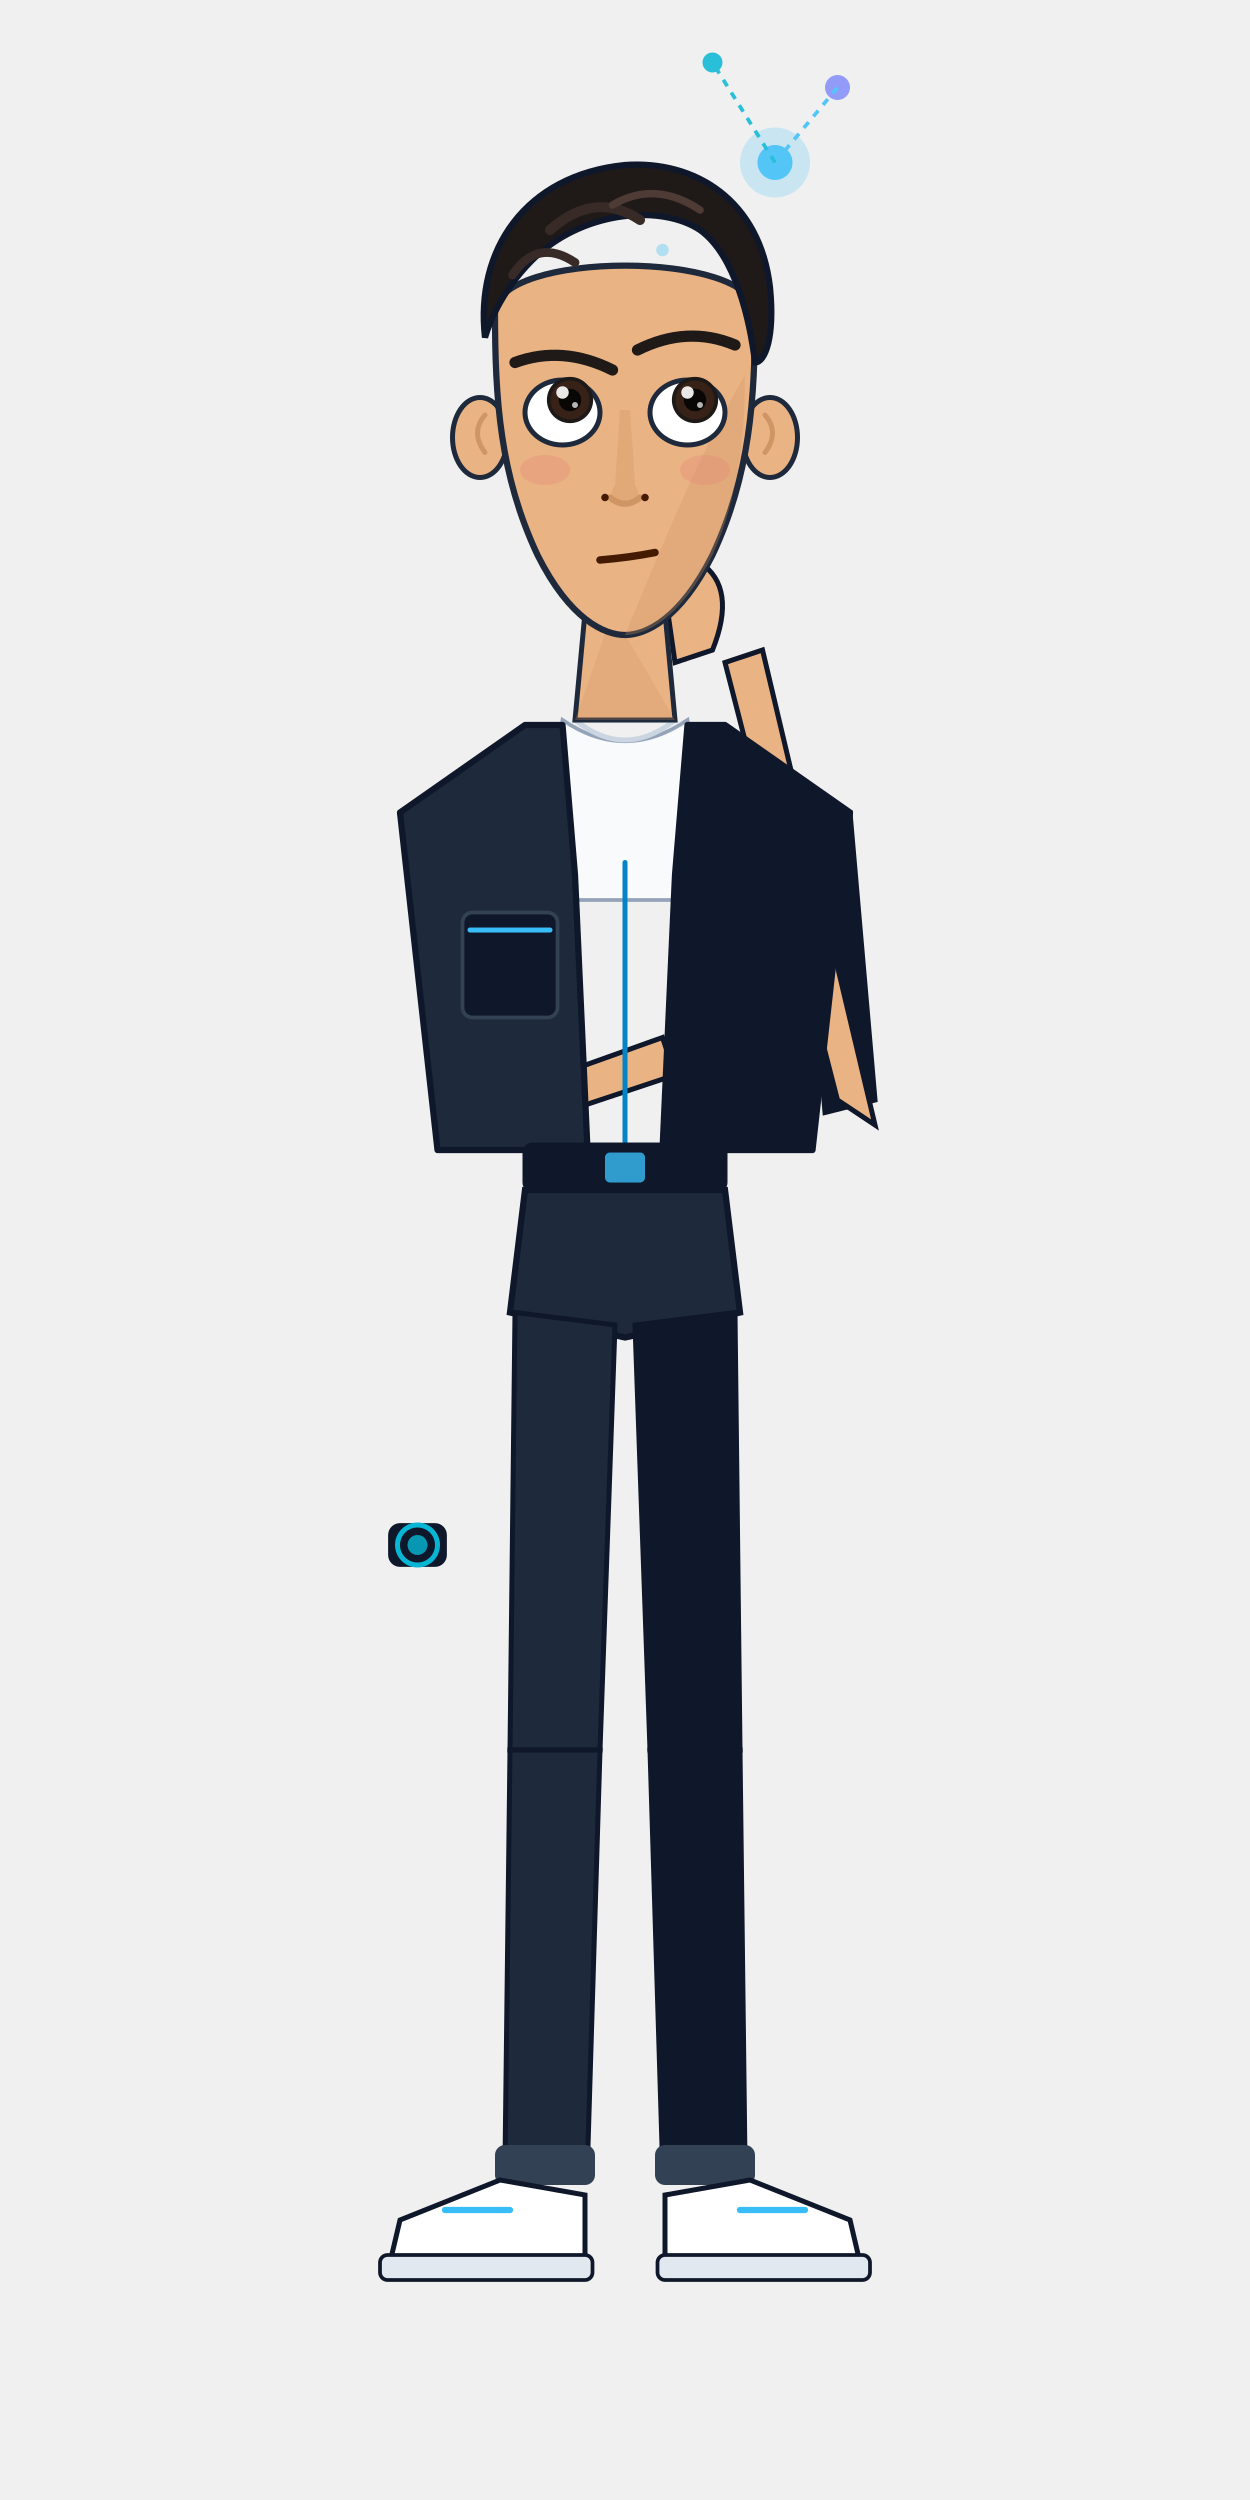
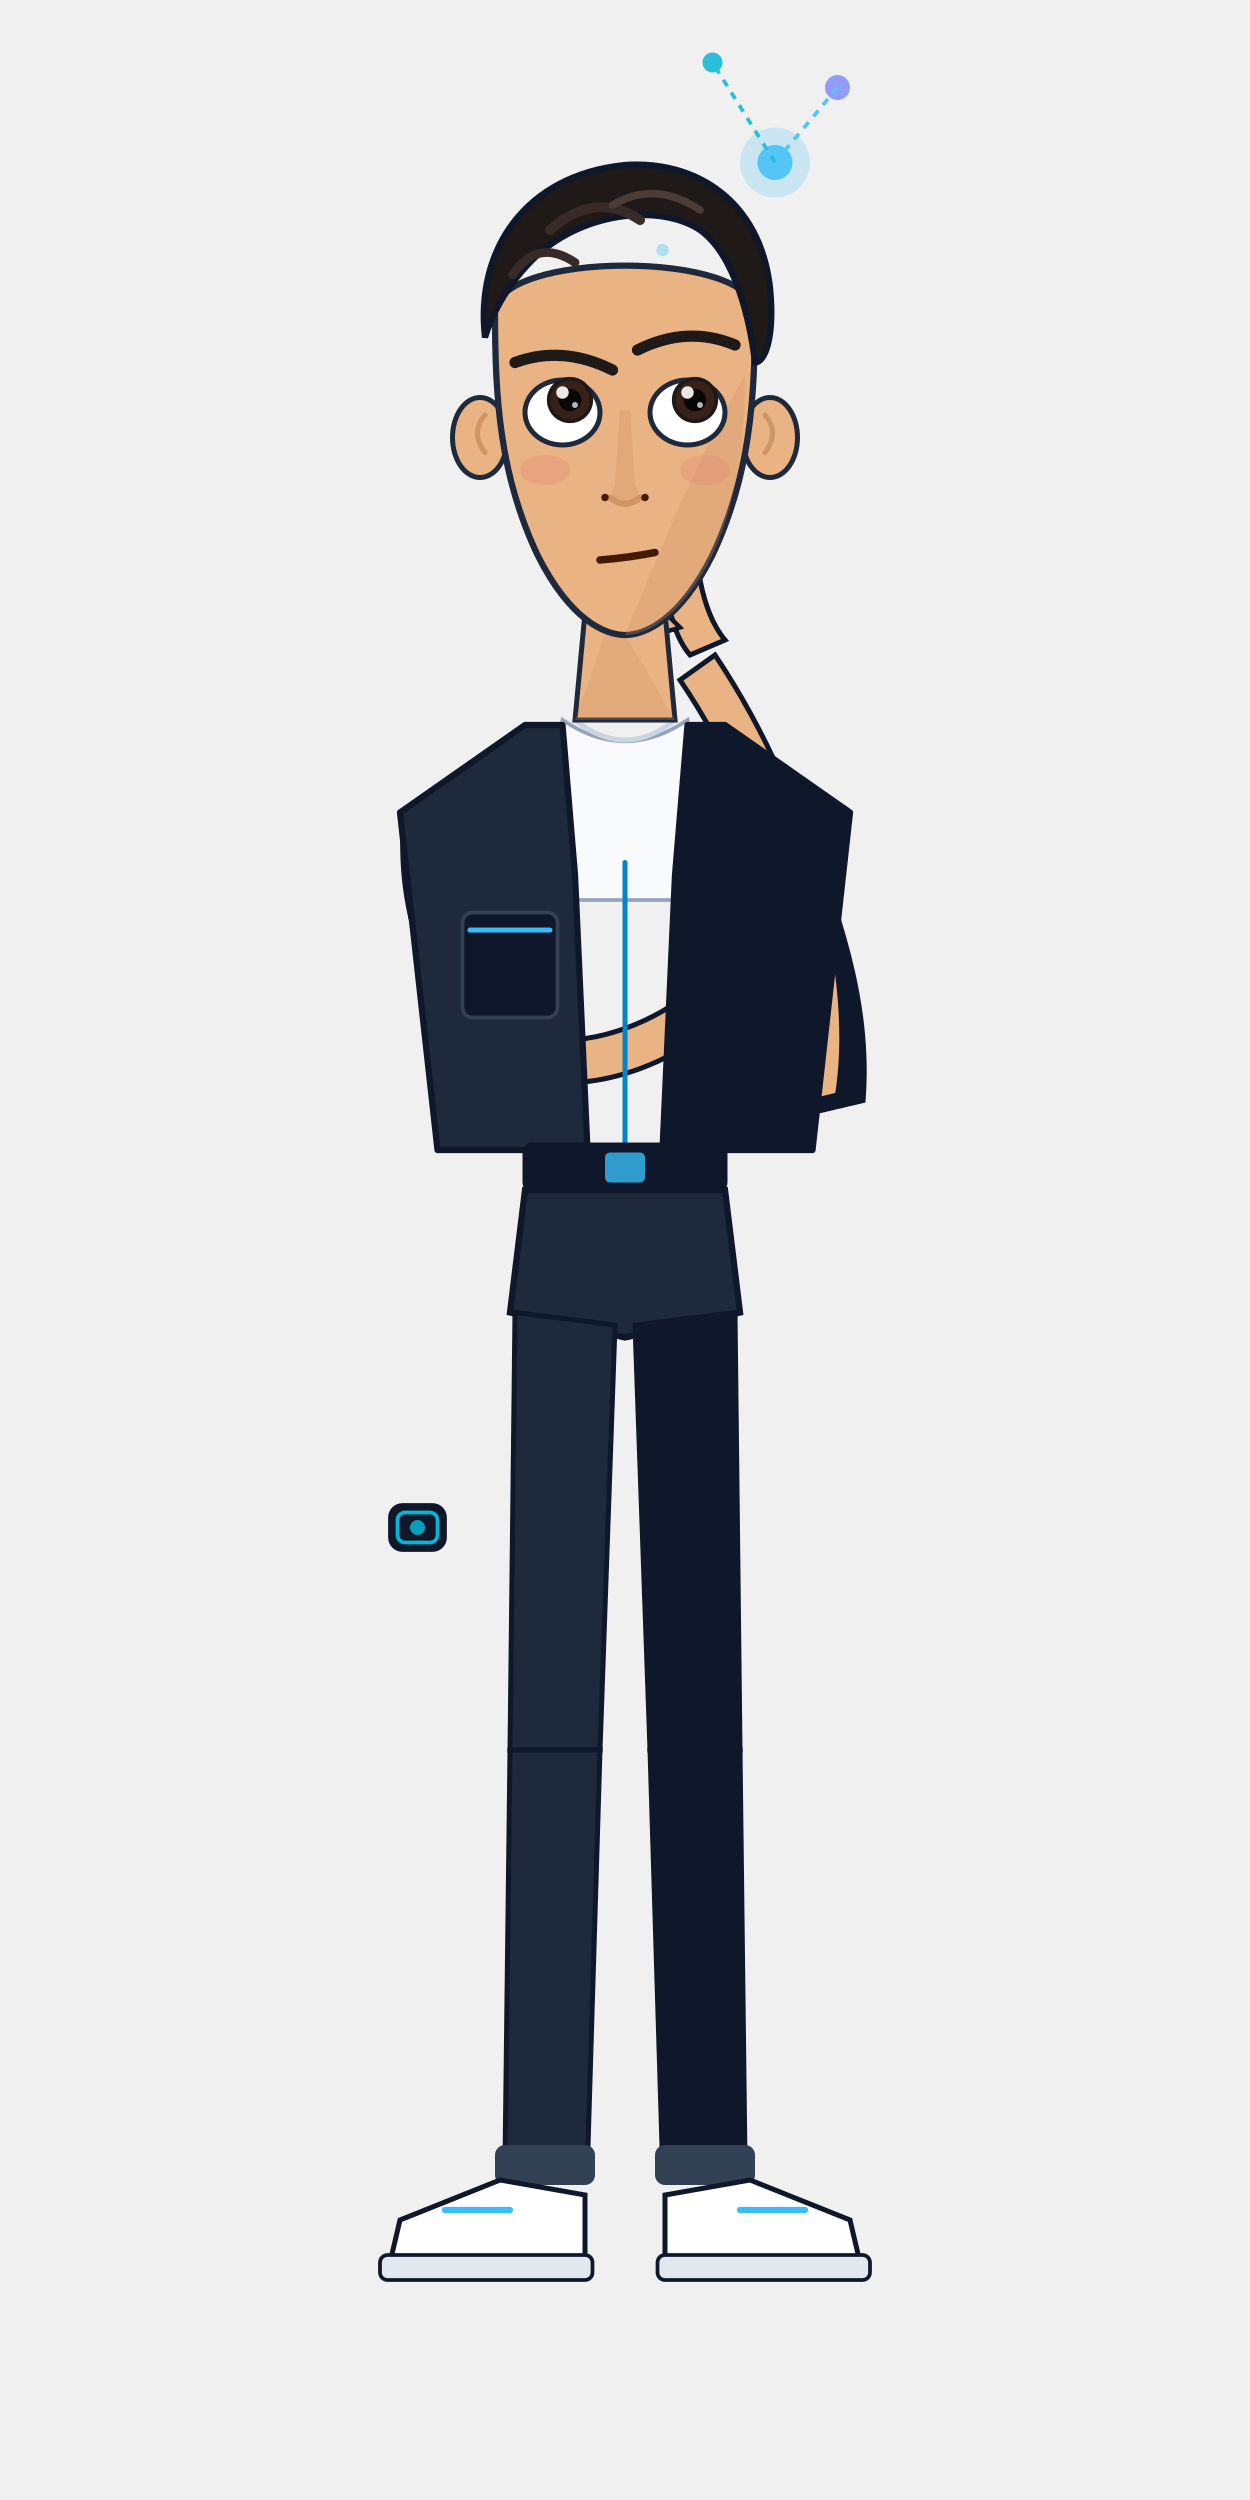
<svg xmlns="http://www.w3.org/2000/svg" viewBox="0 50 500 1000" width="500" height="1000">
  <g id="modern_character_root">
    <path d="M 210 526 L 290 526 L 296 575 L 250 585 L 204 575 Z" fill="#1e293b" stroke="#0f172a" stroke-width="2.5" />
    <path d="M 206 575 L 246 580 L 240 750 L 204 750 Z" fill="#1e293b" stroke="#0f172a" stroke-width="2" />
    <path d="M 204 750 L 240 750 L 235 915 L 202 915 Z" fill="#1e293b" stroke="#0f172a" stroke-width="2" />
    <rect x="198" y="908" width="40" height="16" rx="4" fill="#334155" />
    <path d="M 254 580 L 294 575 L 296 750 L 260 750 Z" fill="#0f172a" stroke="#0f172a" stroke-width="2" />
    <path d="M 260 750 L 296 750 L 298 915 L 265 915 Z" fill="#0f172a" stroke="#0f172a" stroke-width="2" />
    <rect x="262" y="908" width="40" height="16" rx="4" fill="#334155" />
    <path d="M 156 955 L 234 955 L 234 928 L 200 922 L 160 938 Z" fill="#ffffff" stroke="#0f172a" stroke-width="2" />
    <rect x="152" y="952" width="85" height="10" rx="3" fill="#e2e8f0" stroke="#0f172a" stroke-width="1.5" />
    <line x1="178" y1="934" x2="204" y2="934" stroke="#38bdf8" stroke-width="2.5" stroke-linecap="round" />
    <path d="M 266 955 L 344 955 L 340 938 L 300 922 L 266 928 Z" fill="#ffffff" stroke="#0f172a" stroke-width="2" />
    <rect x="263" y="952" width="85" height="10" rx="3" fill="#e2e8f0" stroke="#0f172a" stroke-width="1.5" />
    <line x1="296" y1="934" x2="322" y2="934" stroke="#38bdf8" stroke-width="2.5" stroke-linecap="round" />
-     <path d="M 165 375 L 185 375 L 210 490 L 190 495 Z" fill="#1e293b" stroke="#0f172a" stroke-width="2" />
-     <path d="M 195 490 L 210 500 L 270 480 L 265 465 Z" fill="#eab383" stroke="#0f172a" stroke-width="2" />
-     <rect x="156" y="660" width="22" height="16" rx="4" fill="#0f172a" stroke="#0f172a" stroke-width="1.5" />
-     <circle cx="167" cy="668" r="8" fill="#0f172a" stroke="#06b6d4" stroke-width="2" />
-     <circle cx="167" cy="668" r="4" fill="#06b6d4" opacity="0.8" />
-     <path d="M 320 375 L 340 375 L 350 490 L 330 495 Z" fill="#0f172a" stroke="#0f172a" stroke-width="2" />
-     <path d="M 335 490 L 350 500 L 305 310 L 290 315 Z" fill="#eab383" stroke="#0f172a" stroke-width="2" />
-     <path d="M 285 310 Q 295 285 280 275 L 265 280 L 270 315 Z" fill="#eab383" stroke="#0f172a" stroke-width="2" />
-     <circle cx="275" cy="275" r="5" fill="#eab383" stroke="#0f172a" stroke-width="1.5" />
+     <path d="M 162 375 C 158 415, 172 455, 205 485 L 222 470 C 195 445, 185 410, 184 375 Z" fill="#1e293b" stroke="#0f172a" stroke-width="2.5" />
+     <path d="M 205 480 C 230 488, 258 480, 280 465 L 272 450 C 255 462, 230 470, 212 464 Z" fill="#eab383" stroke="#0f172a" stroke-width="2" />
+     <rect x="156" y="652" width="22" height="18" rx="5" fill="#0f172a" stroke="#0f172a" stroke-width="1.5" />
+     <rect x="159" y="655" width="16" height="12" rx="3" fill="#0f172a" stroke="#06b6d4" stroke-width="1.5" />
+     <circle cx="167" cy="661" r="3" fill="#06b6d4" opacity="0.85" />
+     <path d="M 320 375 C 335 415, 348 450, 345 490 L 328 494 C 326 455, 318 415, 310 380 Z" fill="#0f172a" stroke="#0f172a" stroke-width="2.5" />
+     <path d="M 335 488 C 342 445, 328 375, 286 312 L 272 322 C 310 378, 322 442, 318 492 Z" fill="#eab383" stroke="#0f172a" stroke-width="2" />
+     <path d="M 276 312 C 270 305, 268 295, 266 285 L 280 282 C 282 292, 285 300, 290 306 Z" fill="#eab383" stroke="#0f172a" stroke-width="2" />
+     <path d="M 268 286 C 267 274, 270 264, 273 252 C 277 252, 280 256, 278 266 L 276 286 Z" fill="#eab383" stroke="#0f172a" stroke-width="1.8" />
+     <path d="M 266 295 C 256 296, 248 297, 244 298 C 243 302, 248 304, 255 304 C 260 304, 266 303, 272 301 Z" fill="#eab383" stroke="#0f172a" stroke-width="1.8" />
    <path d="M 225 338 Q 250 355 275 338 L 285 410 L 215 410 Z" fill="#f8fafc" stroke="#94a3b8" stroke-width="1.5" />
    <path d="M 230 338 Q 250 354 270 338" stroke="#cbd5e1" stroke-width="2" fill="none" />
    <path d="M 210 340 L 160 375 L 175 510 L 235 510 L 230 400 L 225 340 Z" fill="#1e293b" stroke="#0f172a" stroke-width="2.5" stroke-linejoin="round" />
    <path d="M 290 340 L 340 375 L 325 510 L 265 510 L 270 400 L 275 340 Z" fill="#0f172a" stroke="#0f172a" stroke-width="2.5" stroke-linejoin="round" />
    <line x1="250" y1="395" x2="250" y2="510" stroke="#0284c7" stroke-width="2" stroke-linecap="round" />
    <rect x="185" y="415" width="38" height="42" rx="4" fill="#0f172a" stroke="#334155" stroke-width="1.5" />
    <line x1="188" y1="422" x2="220" y2="422" stroke="#38bdf8" stroke-width="2" stroke-linecap="round" />
    <rect x="210" y="508" width="80" height="18" rx="3" fill="#0f172a" stroke="#0f172a" stroke-width="2" />
    <rect x="242" y="511" width="16" height="12" rx="2" fill="#38bdf8" opacity="0.8" />
    <g opacity="0.85">
      <circle cx="310" cy="115" r="7" fill="#38bdf8" />
      <circle cx="310" cy="115" r="14" fill="#38bdf8" opacity="0.25" />
      <circle cx="335" cy="85" r="5" fill="#818cf8" />
      <circle cx="285" cy="75" r="4" fill="#06b6d4" />
      <line x1="310" y1="115" x2="335" y2="85" stroke="#38bdf8" stroke-width="1.5" stroke-dasharray="3,3" />
      <line x1="310" y1="115" x2="285" y2="75" stroke="#06b6d4" stroke-width="1.5" stroke-dasharray="3,3" />
      <circle cx="280" cy="135" r="4" fill="#38bdf8" opacity="0.6" />
      <circle cx="265" cy="150" r="2.5" fill="#38bdf8" opacity="0.4" />
    </g>
    <path d="M 234 295 L 230 338 L 270 338 L 266 295 Z" fill="#eab383" stroke="#1e293b" stroke-width="2" />
    <path d="M 245 295 L 230 338 L 270 338 Z" fill="#d09564" opacity="0.25" />
    <ellipse cx="192" cy="225" rx="11" ry="16" fill="#eab383" stroke="#1e293b" stroke-width="2" />
    <path d="M 194 216 Q 188 223 194 231" stroke="#d09564" stroke-width="2" fill="none" stroke-linecap="round" />
    <ellipse cx="308" cy="225" rx="11" ry="16" fill="#eab383" stroke="#1e293b" stroke-width="2" />
    <path d="M 306 216 Q 312 223 306 231" stroke="#d09564" stroke-width="2" fill="none" stroke-linecap="round" />
    <path d="M 198 175               C 198 150, 302 150, 302 175               C 302 210, 300 240, 285 272               C 272 298, 258 304, 250 304               C 242 304, 228 298, 215 272               C 200 240, 198 210, 198 175 Z" fill="#eab383" stroke="#1e293b" stroke-width="2.5" />
    <path d="M 250 304 C 258 304, 272 298, 285 272 C 295 250, 298 225, 298 200 C 280 230, 260 280, 250 304 Z" fill="#d09564" opacity="0.3" />
    <ellipse cx="218" cy="238" rx="10" ry="6" fill="#e28878" opacity="0.35" />
    <ellipse cx="282" cy="238" rx="10" ry="6" fill="#e28878" opacity="0.35" />
    <path d="M 194 185              C 190 150, 210 120, 250 116              C 278 114, 304 130, 308 165              C 310 185, 306 195, 302 195              C 300 178, 294 152, 280 142              C 265 132, 235 134, 215 152              C 202 164, 196 178, 194 185 Z" fill="#1f1917" stroke="#0f172a" stroke-width="2.5" />
    <path d="M 220 142 Q 238 126 256 138" stroke="#382a26" stroke-width="4" stroke-linecap="round" fill="none" />
    <path d="M 245 132 Q 262 122 280 134" stroke="#4e3b36" stroke-width="3" stroke-linecap="round" fill="none" />
    <path d="M 205 160 Q 215 145 230 155" stroke="#382a26" stroke-width="3.5" stroke-linecap="round" fill="none" />
    <path d="M 206 195 Q 225 188 245 198" stroke="#1f1917" stroke-width="4.5" stroke-linecap="round" fill="none" />
    <path d="M 255 190 Q 275 180 294 188" stroke="#1f1917" stroke-width="4.5" stroke-linecap="round" fill="none" />
    <ellipse cx="225" cy="215" rx="15" ry="13" fill="#ffffff" stroke="#1e293b" stroke-width="2" />
    <circle cx="228" cy="210" r="8.5" fill="#382218" stroke="#1c1917" stroke-width="1.5" />
    <circle cx="228" cy="210" r="4.5" fill="#090706" />
    <circle cx="225" cy="207" r="2.5" fill="#ffffff" opacity="0.9" />
    <circle cx="230" cy="212" r="1.2" fill="#ffffff" opacity="0.7" />
    <ellipse cx="275" cy="215" rx="15" ry="13" fill="#ffffff" stroke="#1e293b" stroke-width="2" />
    <circle cx="278" cy="210" r="8.5" fill="#382218" stroke="#1c1917" stroke-width="1.5" />
    <circle cx="278" cy="210" r="4.5" fill="#090706" />
    <circle cx="275" cy="207" r="2.5" fill="#ffffff" opacity="0.9" />
    <circle cx="280" cy="212" r="1.2" fill="#ffffff" opacity="0.7" />
    <path d="M 248 214 L 246 244 Q 242 250 250 252 Q 258 250 254 244 L 252 214" fill="#d09564" opacity="0.35" />
    <path d="M 244 249 Q 250 254 256 249" stroke="#d09564" stroke-width="2.5" stroke-linecap="round" fill="none" />
    <circle cx="242" cy="249" r="1.5" fill="#451a03" />
    <circle cx="258" cy="249" r="1.5" fill="#451a03" />
    <path d="M 240 274 Q 252 273 262 271" stroke="#451a03" stroke-width="3" stroke-linecap="round" fill="none" />
  </g>
</svg>
